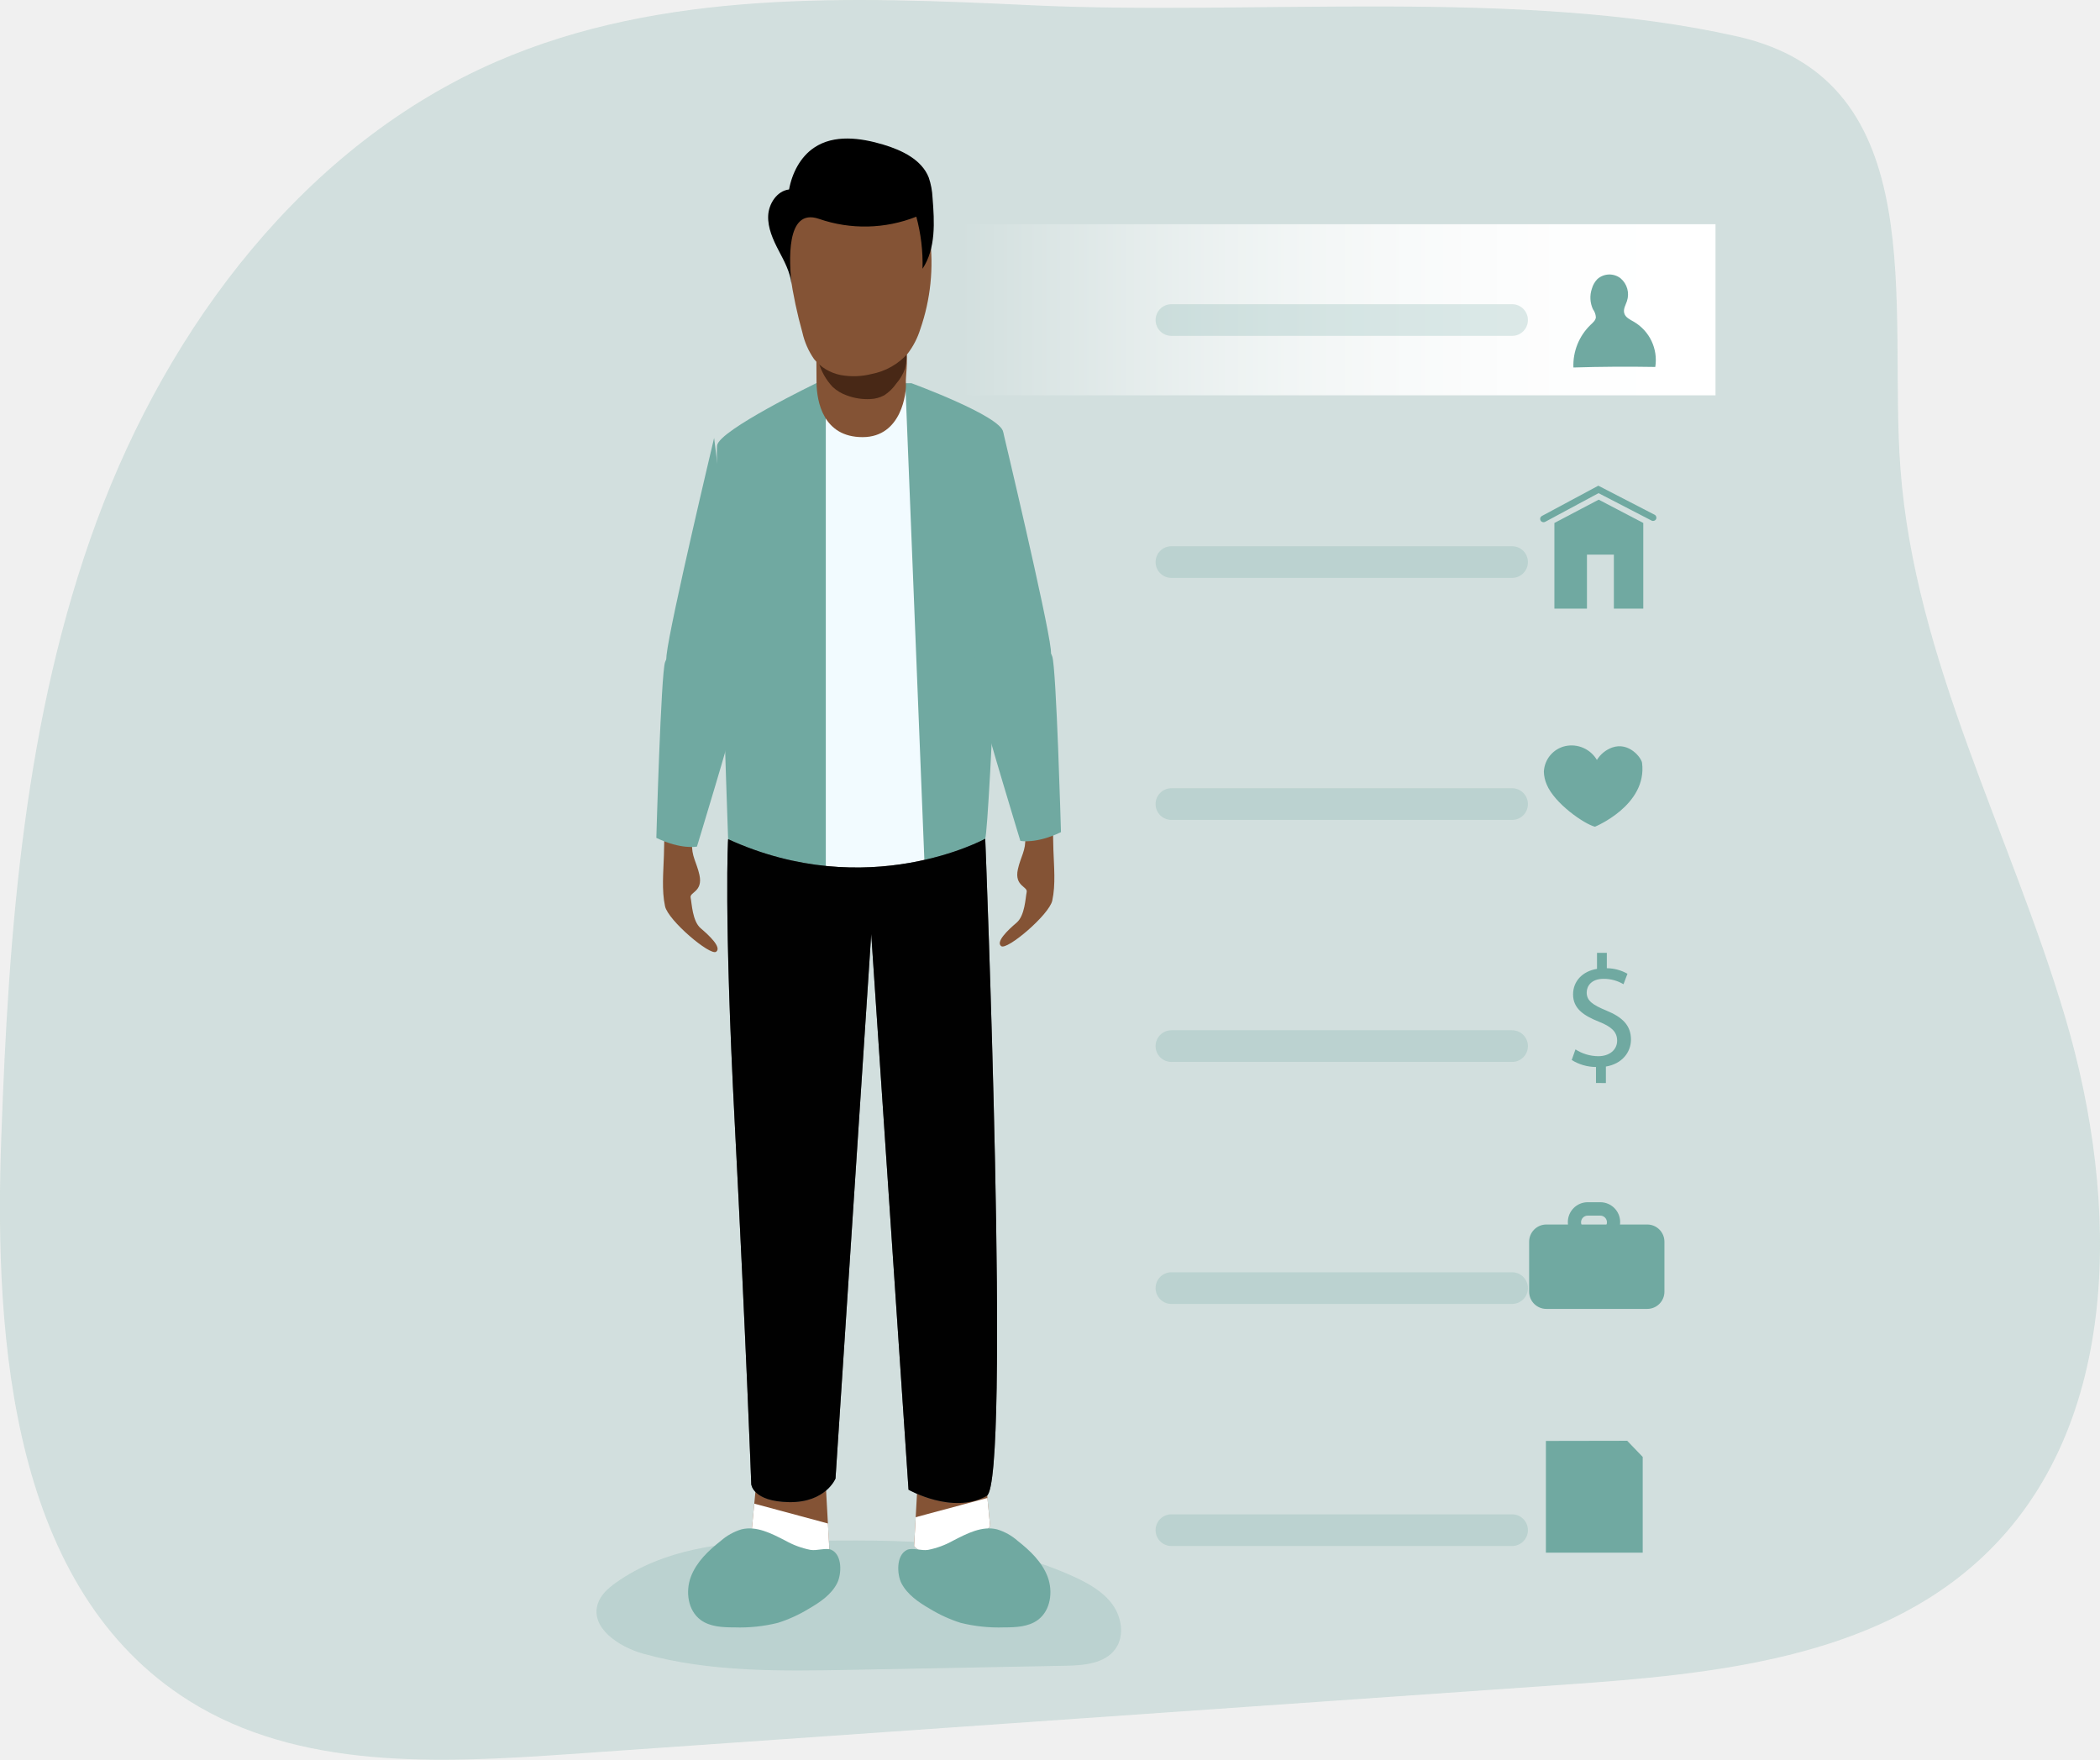
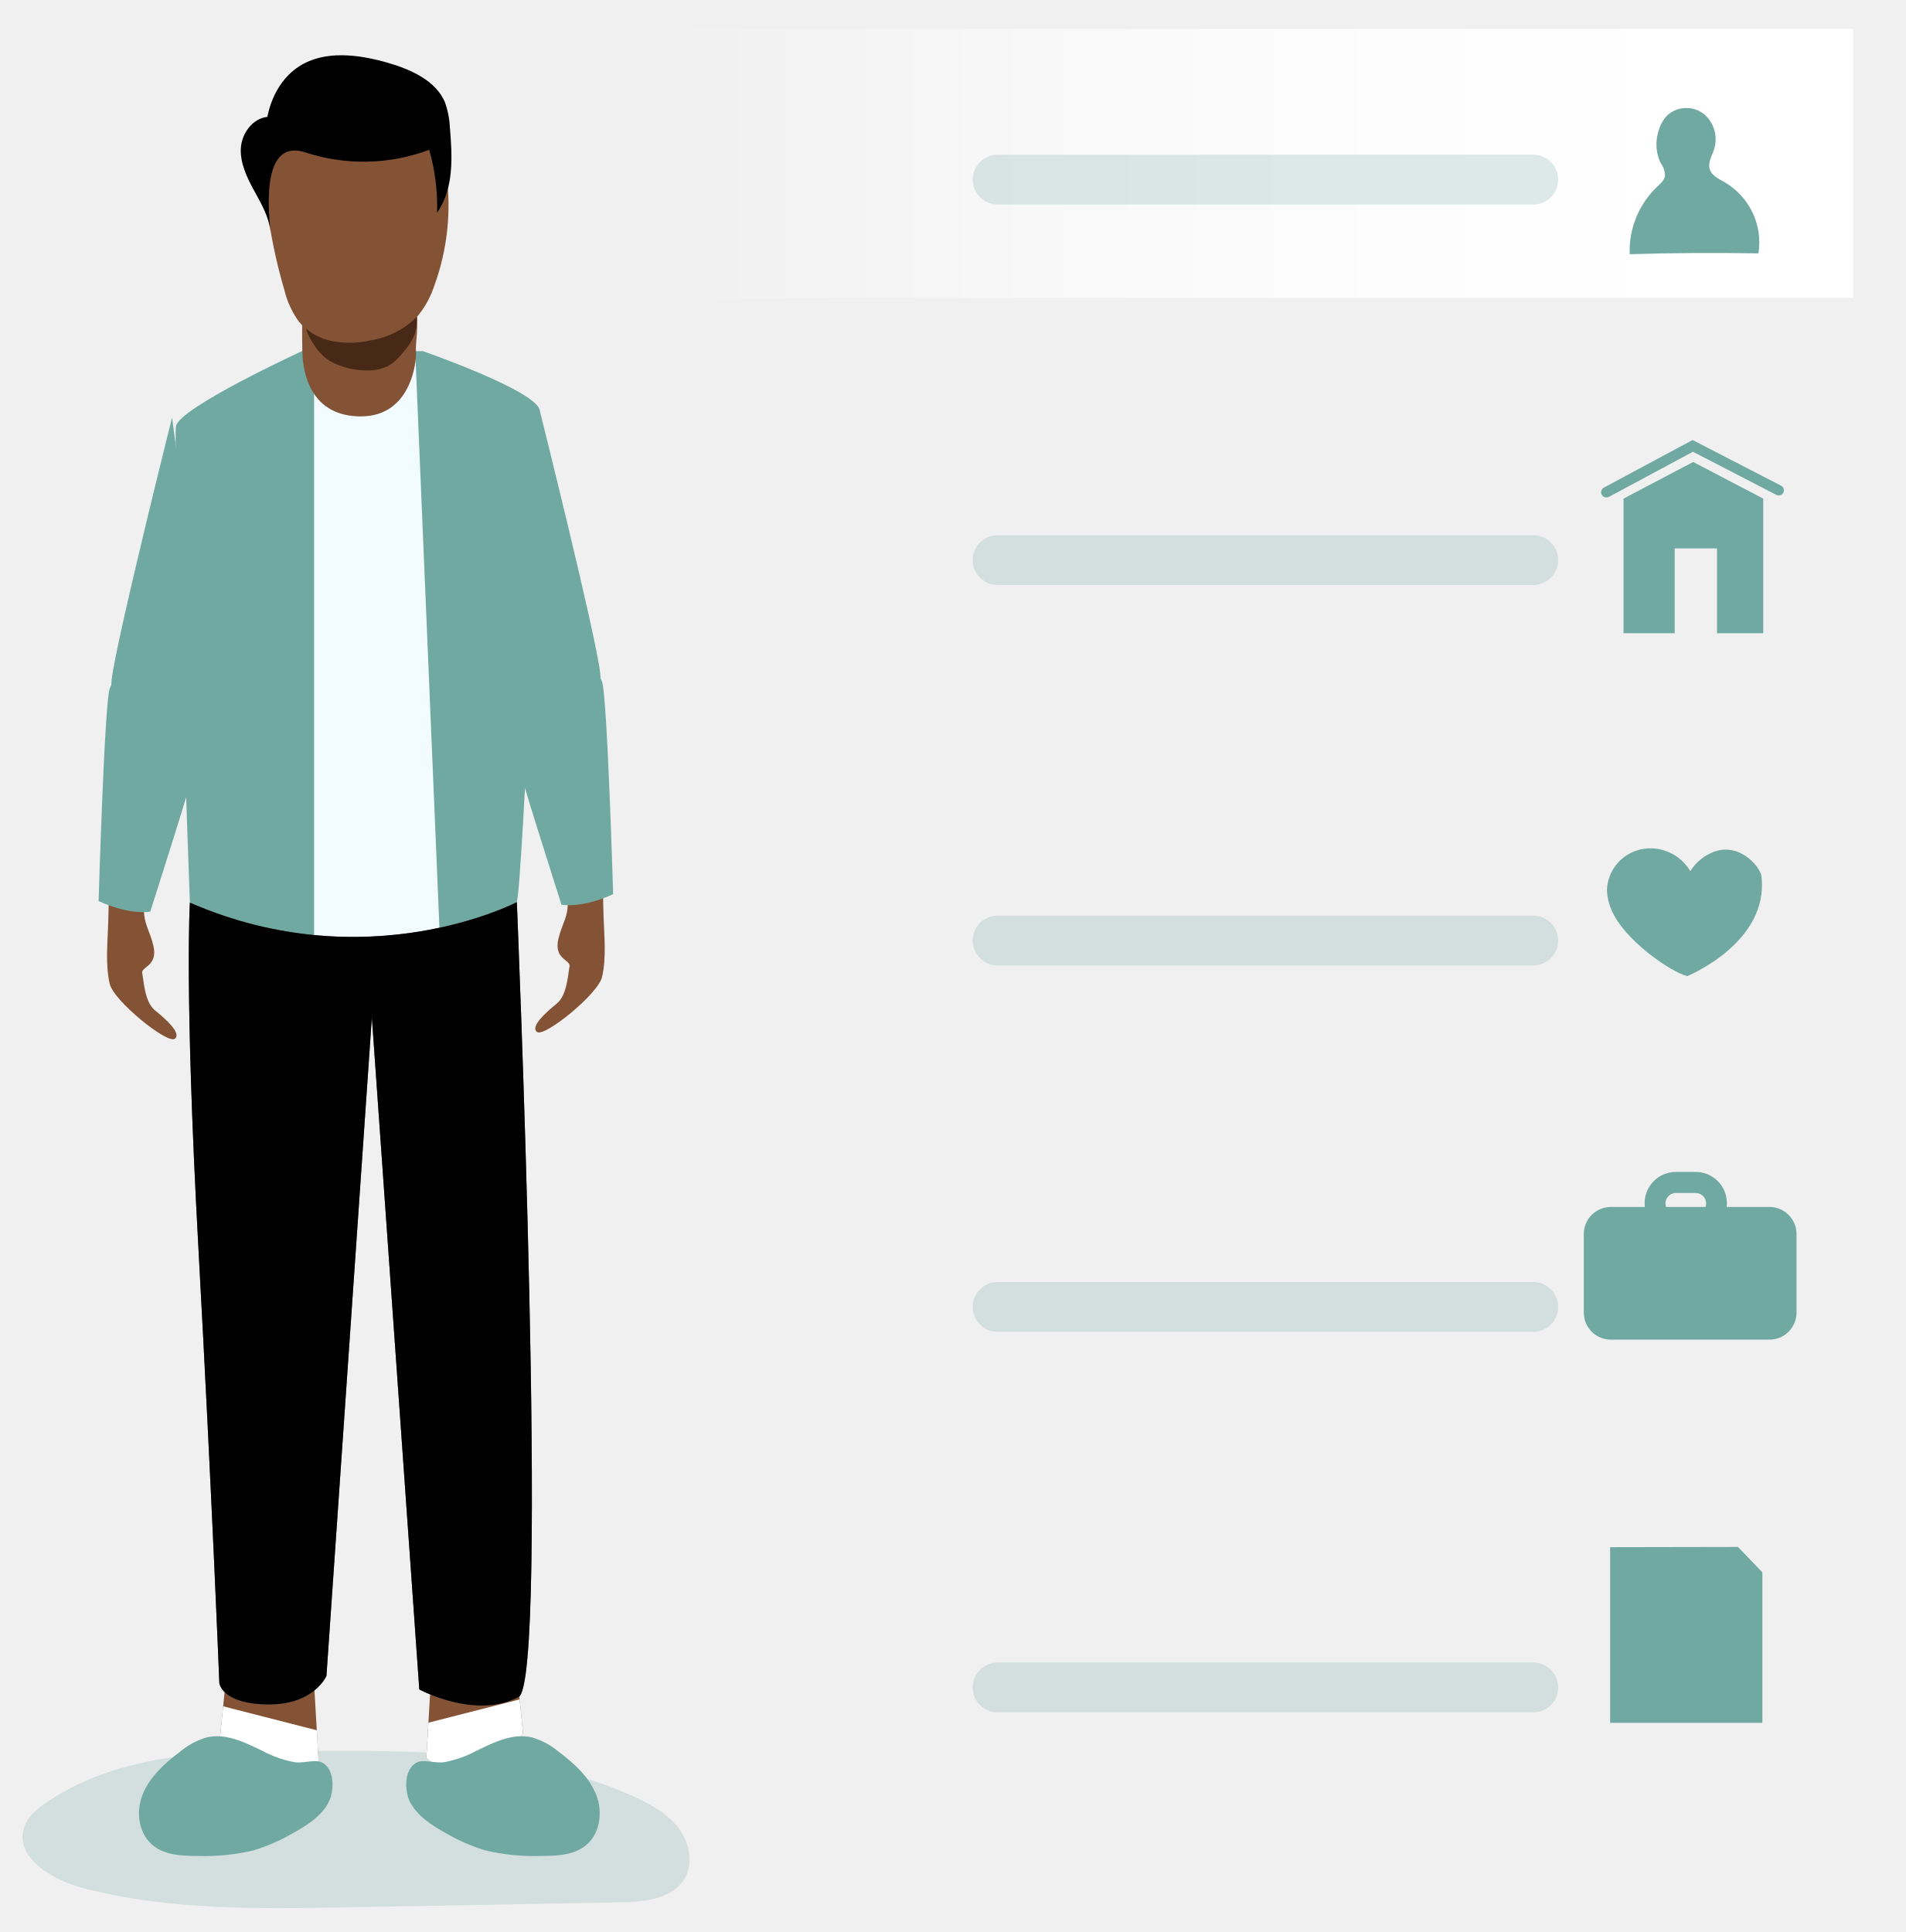
- <svg xmlns="http://www.w3.org/2000/svg" xmlns:xlink="http://www.w3.org/1999/xlink" width="557.91" height="467.46">
+ <svg xmlns="http://www.w3.org/2000/svg" xmlns:xlink="http://www.w3.org/1999/xlink" width="321.91" height="326.46">
  <defs>
-     <linearGradient y2="0.5" x2="1" y1="0.5" x1="0" id="linear-gradient">
-       <stop stop-opacity="0" stop-color="#fff" offset="0" />
-       <stop stop-opacity="0.23" stop-color="#fff" offset="0.13" />
-       <stop stop-opacity="0.41" stop-color="#fff" offset="0.23" />
-       <stop stop-opacity="0.59" stop-color="#fff" offset="0.35" />
-       <stop stop-opacity="0.74" stop-color="#fff" offset="0.48" />
-       <stop stop-opacity="0.85" stop-color="#fff" offset="0.6" />
-       <stop stop-opacity="0.93" stop-color="#fff" offset="0.72" />
-       <stop stop-opacity="0.98" stop-color="#fff" offset="0.84" />
-       <stop stop-color="#fff" offset="0.95" />
+     <linearGradient id="linear-gradient" x1="0" y1="0.5" x2="1" y2="0.5">
+       <stop offset="0" stop-color="#fff" stop-opacity="0" />
+       <stop offset="0.13" stop-color="#fff" stop-opacity="0.23" />
+       <stop offset="0.23" stop-color="#fff" stop-opacity="0.41" />
+       <stop offset="0.35" stop-color="#fff" stop-opacity="0.59" />
+       <stop offset="0.48" stop-color="#fff" stop-opacity="0.74" />
+       <stop offset="0.6" stop-color="#fff" stop-opacity="0.85" />
+       <stop offset="0.72" stop-color="#fff" stop-opacity="0.93" />
+       <stop offset="0.84" stop-color="#fff" stop-opacity="0.98" />
+       <stop offset="0.95" stop-color="#fff" />
    </linearGradient>
-     <linearGradient y2="-3.132" x2="0.629" y1="1.081" x1="0.472" id="linear-gradient-7">
-       <stop stop-opacity="0" stop-color="#010101" offset="0" />
-       <stop stop-color="#010101" offset="0.95" />
+     <linearGradient id="linear-gradient-7" x1="0.472" y1="1.081" x2="0.629" y2="-3.132">
+       <stop offset="0" stop-color="#010101" stop-opacity="0" />
+       <stop offset="0.95" stop-color="#010101" />
    </linearGradient>
-     <linearGradient xlink:href="#linear-gradient" y2="403.3" x2="431.15" y1="403.3" x1="416.47" id="svg_58" />
-     <linearGradient xlink:href="#linear-gradient" y2="394.27" x2="431.15" y1="394.27" x1="416.47" id="svg_59" />
-     <linearGradient xlink:href="#linear-gradient-7" y2="182.37" x2="351.23" y1="188.08" x1="248.06" id="svg_60" />
-     <linearGradient xlink:href="#linear-gradient-7" y2="157.02" x2="235.6" y1="354.79" x1="229.88" id="svg_61" />
-     <linearGradient xlink:href="#linear-gradient" y2="396.13" x2="455.77" y1="396.13" x1="255.19" id="svg_62" />
-     <linearGradient xlink:href="#linear-gradient" y2="333.36" x2="455.77" y1="333.36" x1="255.19" id="svg_63" />
-     <linearGradient xlink:href="#linear-gradient" y2="270.59" x2="455.77" y1="270.59" x1="255.19" id="svg_64" />
-     <linearGradient xlink:href="#linear-gradient" y2="207.83" x2="455.77" y1="207.83" x1="255.19" id="svg_65" />
-     <linearGradient xlink:href="#linear-gradient" y2="145.06" x2="455.77" y1="145.06" x1="255.19" id="svg_66" />
-     <linearGradient y2="0.5" x2="1" y1="0.5" x1="0" id="svg_67">
-       <stop stop-opacity="0" stop-color="#fff" offset="0" />
-       <stop stop-opacity="0.23" stop-color="#fff" offset="0.13" />
-       <stop stop-opacity="0.41" stop-color="#fff" offset="0.23" />
-       <stop stop-opacity="0.59" stop-color="#fff" offset="0.35" />
-       <stop stop-opacity="0.74" stop-color="#fff" offset="0.48" />
-       <stop stop-opacity="0.85" stop-color="#fff" offset="0.6" />
-       <stop stop-opacity="0.93" stop-color="#fff" offset="0.72" />
-       <stop stop-opacity="0.98" stop-color="#fff" offset="0.84" />
-       <stop stop-color="#fff" offset="0.95" />
+     <linearGradient id="svg_58" x1="416.47" y1="403.3" x2="431.15" y2="403.3" xlink:href="#linear-gradient" />
+     <linearGradient id="svg_59" x1="416.47" y1="394.27" x2="431.15" y2="394.27" xlink:href="#linear-gradient" />
+     <linearGradient id="svg_60" x1="248.06" y1="188.08" x2="351.23" y2="182.37" xlink:href="#linear-gradient-7" />
+     <linearGradient id="svg_61" x1="229.88" y1="354.79" x2="235.6" y2="157.02" xlink:href="#linear-gradient-7" />
+     <linearGradient id="svg_62" x1="255.19" y1="396.13" x2="455.77" y2="396.13" xlink:href="#linear-gradient" />
+     <linearGradient id="svg_63" x1="255.19" y1="333.36" x2="455.77" y2="333.36" xlink:href="#linear-gradient" />
+     <linearGradient id="svg_65" x1="255.19" y1="207.83" x2="455.77" y2="207.83" xlink:href="#linear-gradient" />
+     <linearGradient id="svg_66" x1="255.19" y1="145.06" x2="455.77" y2="145.06" xlink:href="#linear-gradient" />
+     <linearGradient id="svg_67" x1="0" y1="0.5" x2="1" y2="0.5">
+       <stop offset="0" stop-color="#fff" stop-opacity="0" />
+       <stop offset="0.13" stop-color="#fff" stop-opacity="0.23" />
+       <stop offset="0.23" stop-color="#fff" stop-opacity="0.41" />
+       <stop offset="0.35" stop-color="#fff" stop-opacity="0.59" />
+       <stop offset="0.48" stop-color="#fff" stop-opacity="0.74" />
+       <stop offset="0.6" stop-color="#fff" stop-opacity="0.85" />
+       <stop offset="0.72" stop-color="#fff" stop-opacity="0.93" />
+       <stop offset="0.84" stop-color="#fff" stop-opacity="0.98" />
+       <stop offset="0.95" stop-color="#fff" />
    </linearGradient>
  </defs>
  <g>
-     <rect fill="none" id="canvas_background" height="602" width="802" y="-1" x="-1" />
+     <rect x="-1" y="-1" width="323.91" height="328.46" id="canvas_background" fill="none" />
  </g>
  <g>
-     <path stroke="null" id="svg_1" opacity="0.24" fill="#70a9a1" d="m274.15,1.4c-48.05,-2.27 -98.06,-4.21 -142.19,14.93c-50.89,22.08 -87.09,70.09 -106.28,122.14s-23.37,108.31 -25.34,163.75c-2,55.1 3.16,120.14 49.81,149.53c29.25,18.42 66.39,16.64 100.87,14.23l264.82,-18.48c39.37,-2.75 82.1,-6.9 110.87,-33.91c37.12,-34.83 36.46,-94.39 22,-143.2s-40,-95 -43.81,-145.79c-3.31,-43.19 9.03,-103.06 -43.31,-114.91c-57.47,-12.98 -128.4,-5.5 -187.44,-8.29z" />
-     <path stroke="null" id="svg_2" opacity="0.24" fill="#70a9a1" d="m207.59,409.37c-15.32,0.09 -31.38,2.16 -43.88,11c-2.09,1.48 -4.15,3.27 -4.91,5.71c-2,6.4 5.67,11.43 12.13,13.22c17.84,4.95 36.65,4.63 55.15,4.28l57.07,-1.09c4.82,-0.1 10.36,-0.55 13.18,-4.47c2.46,-3.42 1.7,-8.4 -0.78,-11.81s-6.32,-5.56 -10.15,-7.33c-24.32,-11.22 -51.61,-9.66 -77.81,-9.51z" />
-     <rect stroke="null" id="svg_3" fill="url(#svg_67)" height="45.45" width="200.57" y="59.56" x="255.19" />
-     <rect stroke="null" id="svg_4" fill="url(#svg_66)" height="45.45" width="200.57" y="122.33" x="255.19" />
-     <rect stroke="null" id="svg_5" fill="url(#svg_65)" height="45.45" width="200.57" y="185.1" x="255.19" />
-     <rect stroke="null" id="svg_6" fill="url(#svg_64)" height="45.45" width="200.57" y="247.87" x="255.19" />
-     <rect stroke="null" id="svg_7" fill="url(#svg_63)" height="45.45" width="200.57" y="310.64" x="255.19" />
-     <rect stroke="null" id="svg_8" fill="url(#svg_62)" height="45.45" width="200.57" y="373.41" x="255.19" />
-     <path id="svg_9" fill="#845335" d="m261.79,392.32l1.25,13s-5,7.53 -11.48,8s-8.71,-2.64 -8.71,-2.64l1.06,-19.13" />
-     <path stroke="null" id="svg_10" fill="#fff" d="m242.85,410.7l0.43,-7.67l19.05,-5.11l0.71,7.42s-5,7.53 -11.48,8s-8.71,-2.64 -8.71,-2.64z" />
-     <path id="svg_11" fill="#845335" d="m200.94,393.7l-1.28,13.35s5.11,7.74 11.79,8.23s8.94,-2.71 8.94,-2.71l-1.09,-19.65" />
-     <path stroke="null" id="svg_12" fill="#fff" d="m220.39,412.57l-0.43,-7.87l-19.57,-5.27l-0.73,7.62s5.11,7.74 11.79,8.23s8.94,-2.71 8.94,-2.71z" />
-     <path stroke="null" id="svg_13" fill="#70a9a1" d="m216.93,101.75s-25.83,12.48 -26.41,16.57s2.92,104.6 2.92,104.6s8.38,10.87 34.06,10.87c26.3,0 33.07,-7.52 34.24,-11s5.37,-103.71 4.79,-108s-24.4,-13 -24.4,-13l-25.2,-0.04z" />
-     <path stroke="null" id="svg_14" fill="#f2fbff" d="m219.39,111.16l0,118.88s11.95,5.88 26.2,-1.26l-5,-125.14l-11.69,8.37l-9.51,-0.85z" />
-     <path stroke="null" id="svg_15" fill="#845335" d="m217.01,86.14s-0.19,9 -0.08,15.61c0.08,4.92 1.76,14.37 12.23,14.37s11.7,-12 11.51,-14.37c-0.14,-1.68 0.68,-5.12 0,-10.48c-0.69,-5.74 -23.08,-9.12 -23.66,-5.13z" />
-     <path stroke="null" id="svg_16" fill="#482816" d="m221.19,102.76a10.64,10.64 0 0 0 3.7,2.25a15.54,15.54 0 0 0 6.3,1a8.38,8.38 0 0 0 3.72,-1a11.31,11.31 0 0 0 3.18,-3.09a12.46,12.46 0 0 0 2.36,-4a10.81,10.81 0 0 0 0.38,-2.59a34.51,34.51 0 0 0 -0.2,-5.57c-5.36,0.58 -10.72,1 -16.09,1.38c-3.08,0.22 -8.38,0.92 -7,5.26a16.08,16.08 0 0 0 3.65,6.36z" />
-     <path stroke="null" id="svg_17" fill="#606161" d="m193.44,222.92s-1.17,19 1.76,75.44s4.39,95.92 4.39,95.92s0.38,4.61 10.09,4.75s12.29,-6.28 12.29,-6.28l9.49,-144.63l9.91,147.6s11.66,6.7 20.75,1.67c6.45,-3.57 -0.37,-174.58 -0.37,-174.58s-31.16,17.11 -68.31,0.11z" />
-     <path stroke="null" id="svg_18" fill="url(#svg_61)" d="m193.44,222.92s-1.17,19 1.76,75.44s4.39,95.92 4.39,95.92s0.38,4.61 10.09,4.75s12.29,-6.28 12.29,-6.28l9.49,-144.63l9.91,147.6s11.66,6.7 20.75,1.67c6.45,-3.57 -0.37,-174.58 -0.37,-174.58s-31.16,17.11 -68.31,0.11z" />
-     <path stroke="null" id="svg_19" fill="#70a9a1" d="m266.53,114.81s11.72,49.26 12.63,57.64s-6.83,28.34 -11.62,27c-10.64,-3 -8.94,-21.17 -8.94,-21.17l7.93,-63.47z" />
-     <path stroke="null" id="svg_20" fill="#845335" d="m273.89,206.92a2.09,2.09 0 0 1 2.15,-0.61a3.19,3.19 0 0 1 1.55,2c2.36,6 2.08,11.32 2.27,17.49c0.14,4.34 0.63,9.15 -0.3,13.43c-0.82,3.78 -12,13.24 -13.56,12.11s1.85,-4.35 4.08,-6.24s2.35,-6.62 2.68,-8.13s-3.32,-1.52 -2.34,-6.05c0.73,-3.36 2.19,-5 1.94,-8.51a59.77,59.77 0 0 1 0.41,-12.47a6,6 0 0 1 0.84,-2.66a3,3 0 0 1 0.28,-0.36z" />
-     <path stroke="null" id="svg_21" fill="#70a9a1" d="m261.79,191.53c-0.17,0.75 9.29,31.84 9.29,31.84s4.2,0.87 10.79,-2.32c0,0 -1.23,-43.65 -2.32,-46.68s-3.2,-2.33 -13,1.14s-4.76,16.02 -4.76,16.02z" />
-     <path stroke="null" id="svg_22" fill="#70a9a1" d="m189.72,116.34s-11.73,49.26 -12.63,57.64s6.82,28.34 11.61,27c10.64,-3 8.95,-21.18 8.95,-21.18l-7.93,-63.46z" />
-     <path stroke="null" id="svg_23" fill="#845335" d="m182.35,208.42a2.09,2.09 0 0 0 -2.15,-0.61a3.09,3.09 0 0 0 -1.54,2c-2.37,6 -2.08,11.31 -2.28,17.48c-0.13,4.34 -0.62,9.16 0.3,13.44c0.82,3.78 12,13.23 13.57,12.1s-1.86,-4.35 -4.09,-6.24s-2.35,-6.62 -2.68,-8.13s3.32,-1.51 2.34,-6.05c-0.73,-3.35 -2.18,-5 -1.94,-8.51a59.68,59.68 0 0 0 -0.41,-12.46a6,6 0 0 0 -0.83,-2.66a2.37,2.37 0 0 0 -0.29,-0.36z" />
-     <path stroke="null" id="svg_24" fill="#70a9a1" d="m194.45,193.05c0.18,0.75 -9.29,31.84 -9.29,31.84s-4.2,0.87 -10.79,-2.32c0,0 1.23,-43.65 2.32,-46.68s3.2,-2.33 13,1.15s4.76,16.01 4.76,16.01z" />
-     <path stroke="null" id="svg_25" fill="#70a9a1" d="m208.67,409.26c-3.67,-1.88 -7.69,-4 -11.69,-3a14.83,14.83 0 0 0 -5.5,3.07c-3.29,2.59 -6.47,5.62 -7.94,9.54s-0.79,8.93 2.58,11.43c2.51,1.87 5.87,2 9,2a41.87,41.87 0 0 0 11.56,-1.21a37.35,37.35 0 0 0 8.14,-3.71c3,-1.73 6.05,-3.76 7.6,-6.86c1.17,-2.34 1.42,-7.42 -1.52,-8.81c-1.39,-0.65 -3.89,0.3 -5.59,0a22.37,22.37 0 0 1 -6.64,-2.45z" />
-     <path stroke="null" id="svg_26" fill="#70a9a1" d="m253.21,409.26c3.66,-1.88 7.68,-4 11.68,-3a14.83,14.83 0 0 1 5.5,3.07c3.29,2.59 6.47,5.62 7.94,9.54s0.79,8.93 -2.57,11.43c-2.51,1.87 -5.88,2 -9,2a41.87,41.87 0 0 1 -11.56,-1.21a37.35,37.35 0 0 1 -8.14,-3.71c-3,-1.73 -6,-3.76 -7.6,-6.86c-1.17,-2.34 -1.42,-7.42 1.52,-8.81c1.39,-0.65 3.89,0.3 5.59,0a22.43,22.43 0 0 0 6.64,-2.45z" />
-     <polygon stroke="null" id="svg_27" fill="url(#svg_60)" points="255.54 149.11 253.02 226.37 261.75 222.81 263.37 198.26 260.3 179.55 255.54 149.11" />
-     <path stroke="null" id="svg_28" fill="#845335" d="m208.72,57.92a120.68,120.68 0 0 0 4.45,30.4a20.06,20.06 0 0 0 3.09,7.05a12.08,12.08 0 0 0 7.06,4.25a19.25,19.25 0 0 0 8.27,-0.28a17.2,17.2 0 0 0 9.59,-5.45a21.05,21.05 0 0 0 3.32,-6.46a53.87,53.87 0 0 0 2.53,-24.55c-0.53,-4 -1.68,-8.21 -4.68,-10.69a13.87,13.87 0 0 0 -6.14,-2.59a34.35,34.35 0 0 0 -23.42,3.69a7.23,7.23 0 0 0 -2.86,2.42a8.43,8.43 0 0 0 -0.88,4" />
-     <path stroke="null" id="svg_29" fill="#000000" d="m210.28,75.53c-0.32,-3.23 -1.93,-6.16 -3.42,-9s-2.91,-6 -2.78,-9.2s2.33,-6.62 5.55,-7c0.81,-4.37 3,-8.66 6.68,-11.12c5.28,-3.55 12.28,-2.62 18.38,-0.79c4.93,1.48 10.21,4 12.06,8.76a19.34,19.34 0 0 1 1,5.35c0.52,6.46 0.91,13.46 -2.66,18.86a47.82,47.82 0 0 0 -1.65,-13.83a37.18,37.18 0 0 1 -25.86,0.58c-8.99,-3.11 -7.85,11.78 -7.3,17.39z" />
-     <rect stroke="null" id="svg_30" fill="#70a9a1" rx="4.57" height="22.42" width="35.94" y="325.28" x="406.25" />
-     <path stroke="null" id="svg_31" fill="#70a9a1" d="m425.15,329.92l-3.34,0a5.28,5.28 0 0 1 0,-10.56l3.34,0a5.28,5.28 0 0 1 0,10.56zm-3.34,-7a1.77,1.77 0 0 0 0,3.54l3.34,0a1.77,1.77 0 0 0 0,-3.54l-3.34,0z" />
-     <polygon stroke="null" id="svg_32" fill="#70a9a1" points="436.57 138.92 436.57 161.67 428.76 161.67 428.76 147.33 421.61 147.33 421.61 161.67 412.96 161.67 412.96 138.92 424.73 132.73 436.57 138.92" />
-     <path stroke="null" id="svg_33" fill="#70a9a1" d="m410.04,138.72a0.88,0.88 0 0 1 -0.41,-1.65l15,-8.05l14.96,7.72a0.87,0.87 0 1 1 -0.81,1.55l-14.09,-7.29l-14.18,7.62a0.92,0.92 0 0 1 -0.47,0.1z" />
-     <path stroke="null" id="svg_34" fill="#70a9a1" d="m423.73,219.61c-2.84,-0.71 -10.75,-6.18 -12.82,-11.23a9.12,9.12 0 0 1 -0.75,-3.36a7.31,7.31 0 0 1 5.71,-6.83a7.83,7.83 0 0 1 8.38,3.68a8,8 0 0 1 4,-3.28c4.52,-1.62 7.82,2.72 8,4.06c1.42,11.27 -12.52,16.96 -12.52,16.96z" />
-     <path stroke="null" id="svg_35" fill="#70a9a1" d="m424.01,287.69l0,-4.25a12.29,12.29 0 0 1 -6.45,-1.86l1,-2.82a11.26,11.26 0 0 0 6.07,1.81c3,0 5,-1.73 5,-4.13s-1.64,-3.75 -4.76,-5c-4.3,-1.69 -6.95,-3.63 -6.95,-7.29c0,-3.5 2.49,-6.15 6.36,-6.78l0,-4.26l2.61,0l0,4.09a11.27,11.27 0 0 1 5.48,1.47l-1.05,2.78a10.25,10.25 0 0 0 -5.31,-1.43c-3.25,0 -4.47,1.94 -4.47,3.63c0,2.18 1.56,3.28 5.23,4.8c4.34,1.77 6.53,4 6.53,7.71c0,3.32 -2.32,6.44 -6.66,7.16l0,4.38l-2.63,-0.01z" />
-     <path stroke="null" id="svg_36" fill="#70a9a1" d="m418.01,97.62q10.88,-0.33 21.75,-0.14a11.78,11.78 0 0 0 -5.68,-12c-1,-0.58 -2.24,-1.13 -2.56,-2.26s0.36,-2.16 0.71,-3.22a5.6,5.6 0 0 0 -1.7,-6.08a4.83,4.83 0 0 0 -6.16,0.22a6,6 0 0 0 -1.45,2.54a7.31,7.31 0 0 0 0.28,5.46a4.09,4.09 0 0 1 0.78,2.15c-0.08,0.83 -0.8,1.42 -1.41,2a14.93,14.93 0 0 0 -4.56,11.33z" />
-     <polygon stroke="null" id="svg_37" fill="#70a9a1" points="436.42 412.45 410.7 412.45 410.7 382.77 432.3 382.73 436.42 387.02 436.42 412.45" />
-     <rect stroke="null" id="svg_38" fill="url(#svg_59)" height="2.8" width="14.67" y="392.87" x="416.47" />
-     <rect stroke="null" id="svg_39" fill="url(#svg_58)" height="2.8" width="14.67" y="401.9" x="416.47" />
-     <rect stroke="null" id="svg_40" opacity="0.24" fill="#70a9a1" rx="4.2" height="8.41" width="98.91" y="80.81" x="307.01" />
-     <rect stroke="null" id="svg_41" opacity="0.24" fill="#70a9a1" rx="4.2" height="8.41" width="98.91" y="145.1" x="307.01" />
-     <rect stroke="null" id="svg_42" opacity="0.24" fill="#70a9a1" rx="4.2" height="8.41" width="98.91" y="209.39" x="307.01" />
-     <rect stroke="null" id="svg_43" opacity="0.24" fill="#70a9a1" rx="4.2" height="8.41" width="98.91" y="273.68" x="307.01" />
-     <rect stroke="null" id="svg_44" opacity="0.24" fill="#70a9a1" rx="4.2" height="8.41" width="98.91" y="337.97" x="307.01" />
-     <rect stroke="null" id="svg_45" opacity="0.24" fill="#70a9a1" rx="4.2" height="8.41" width="98.91" y="402.27" x="307.01" />
+     <rect x="112.523" y="4.893" width="200.57" height="45.45" fill="url(#svg_67)" id="svg_3" stroke="null" />
+     <rect x="116.523" y="67.663" width="200.57" height="45.45" fill="url(#svg_66)" id="svg_4" stroke="null" />
+     <rect x="116.523" y="130.433" width="200.57" height="45.45" fill="url(#svg_65)" id="svg_5" stroke="null" />
+     <rect x="116.523" y="189.306" width="200.57" height="45.45" fill="url(#svg_63)" id="svg_7" stroke="null" />
+     <rect x="116.523" y="252.076" width="200.57" height="45.45" fill="url(#svg_62)" id="svg_8" stroke="null" />
+     <rect x="267.583" y="203.946" width="35.94" height="22.42" rx="4.57" fill="#70a9a1" id="svg_30" stroke="null" />
+     <path d="m286.483,208.586l-3.34,0a5.28,5.28 0 0 1 0,-10.56l3.34,0a5.28,5.28 0 0 1 0,10.56zm-3.34,-7a1.77,1.77 0 0 0 0,3.54l3.34,0a1.77,1.77 0 0 0 0,-3.54l-3.34,0z" fill="#70a9a1" id="svg_31" stroke="null" />
+     <polygon points="297.903,84.253 297.903,107.003 290.093,107.003 290.093,92.663 282.943,92.663 282.943,107.003 274.293,107.003 274.293,84.253 286.063,78.063 297.903,84.253 " fill="#70a9a1" id="svg_32" stroke="null" />
+     <path d="m271.373,84.053a0.88,0.88 0 0 1 -0.41,-1.65l15,-8.05l14.96,7.72a0.87,0.87 0 1 1 -0.81,1.55l-14.09,-7.29l-14.18,7.62a0.92,0.92 0 0 1 -0.47,0.1z" fill="#70a9a1" id="svg_33" stroke="null" />
+     <path d="m285.063,164.943c-2.84,-0.71 -10.75,-6.18 -12.82,-11.23a9.12,9.12 0 0 1 -0.75,-3.36a7.31,7.31 0 0 1 5.71,-6.83a7.83,7.83 0 0 1 8.38,3.68a8,8 0 0 1 4,-3.28c4.52,-1.62 7.82,2.72 8,4.06c1.42,11.27 -12.52,16.96 -12.52,16.96z" fill="#70a9a1" id="svg_34" stroke="null" />
+     <path d="m275.343,42.953q10.88,-0.33 21.75,-0.14a11.78,11.78 0 0 0 -5.68,-12c-1,-0.58 -2.24,-1.13 -2.56,-2.26s0.36,-2.16 0.71,-3.22a5.6,5.6 0 0 0 -1.7,-6.08a4.83,4.83 0 0 0 -6.16,0.22a6,6 0 0 0 -1.45,2.54a7.31,7.31 0 0 0 0.28,5.46a4.09,4.09 0 0 1 0.78,2.15c-0.08,0.83 -0.8,1.42 -1.41,2a14.93,14.93 0 0 0 -4.56,11.33z" fill="#70a9a1" id="svg_36" stroke="null" />
+     <polygon points="297.753,291.116 272.033,291.116 272.033,261.436 293.633,261.396 297.753,265.686 297.753,291.116 " fill="#70a9a1" id="svg_37" stroke="null" />
+     <rect x="277.803" y="271.536" width="14.67" height="2.8" fill="url(#svg_59)" id="svg_38" stroke="null" />
+     <rect x="277.803" y="280.566" width="14.67" height="2.8" fill="url(#svg_58)" id="svg_39" stroke="null" />
+     <rect x="164.343" y="26.143" width="98.91" height="8.41" rx="4.2" fill="#70a9a1" opacity="0.24" id="svg_40" stroke="null" />
+     <rect x="164.343" y="90.433" width="98.91" height="8.41" rx="4.2" fill="#70a9a1" opacity="0.24" id="svg_41" stroke="null" />
+     <rect x="164.343" y="154.723" width="98.91" height="8.41" rx="4.2" fill="#70a9a1" opacity="0.24" id="svg_42" stroke="null" />
+     <rect x="164.343" y="216.636" width="98.91" height="8.41" rx="4.2" fill="#70a9a1" opacity="0.24" id="svg_44" stroke="null" />
+     <rect x="164.343" y="280.936" width="98.91" height="8.41" rx="4.2" fill="#70a9a1" opacity="0.24" id="svg_45" stroke="null" />
+     <g stroke="null" id="svg_1">
+       <path stroke="null" d="m43.525,295.968c-12.389,0.069 -25.375,1.662 -35.484,8.463c-1.69,1.139 -3.356,2.516 -3.97,4.393c-1.617,4.924 4.585,8.793 9.809,10.171c14.426,3.808 29.637,3.562 44.597,3.293l46.15,-0.839c3.898,-0.077 8.378,-0.423 10.658,-3.439c1.989,-2.631 1.375,-6.462 -0.631,-9.086s-5.111,-4.277 -8.208,-5.639c-19.666,-8.632 -41.734,-7.432 -62.921,-7.316z" fill="#70a9a1" opacity="0.24" id="svg_2" />
+       <path stroke="null" d="m87.354,282.851l1.011,10.001s-4.043,5.793 -9.283,6.155s-7.043,-2.031 -7.043,-2.031l0.857,-14.717" fill="#845335" id="svg_9" />
+       <path stroke="null" d="m72.038,296.991l0.348,-5.901l15.405,-3.931l0.574,5.708s-4.043,5.793 -9.283,6.155s-7.043,-2.031 -7.043,-2.031z" fill="#fff" id="svg_10" />
+       <path stroke="null" d="m38.147,283.912l-1.035,10.271s4.132,5.955 9.534,6.332s7.229,-2.085 7.229,-2.085l-0.881,-15.117" fill="#845335" id="svg_11" />
+       <path stroke="null" d="m53.876,298.43l-0.348,-6.055l-15.825,-4.054l-0.59,5.862s4.132,5.955 9.534,6.332s7.229,-2.085 7.229,-2.085z" fill="#fff" id="svg_12" />
+       <path stroke="null" d="m51.078,59.306s-20.887,9.601 -21.356,12.748s2.361,80.472 2.361,80.472s6.776,8.363 27.543,8.363c21.267,0 26.742,-5.785 27.688,-8.463s4.342,-79.787 3.873,-83.088s-19.731,-10.001 -19.731,-10.001l-20.378,-0.031z" fill="#70a9a1" id="svg_13" />
+       <path stroke="null" d="m53.067,66.545l0,91.458s9.663,4.524 21.187,-0.969l-4.043,-96.274l-9.453,6.439l-7.69,-0.654z" fill="#f2fbff" id="svg_14" />
+       <path stroke="null" d="m51.142,47.296s-0.154,6.924 -0.065,12.009c0.065,3.785 1.423,11.055 9.89,11.055s9.461,-9.232 9.308,-11.055c-0.113,-1.292 0.55,-3.939 0,-8.063c-0.558,-4.416 -18.664,-7.016 -19.133,-3.947z" fill="#845335" id="svg_15" />
+       <path stroke="null" d="m54.523,60.083a8.604,8.186 0 0 0 2.992,1.731a12.566,11.955 0 0 0 5.094,0.769a6.776,6.447 0 0 0 3.008,-0.769a9.146,8.701 0 0 0 2.571,-2.377a10.076,9.586 0 0 0 1.908,-3.077a8.742,8.316 0 0 0 0.307,-1.993a27.906,26.55 0 0 0 -0.162,-4.285c-4.334,0.446 -8.669,0.769 -13.011,1.062c-2.491,0.169 -6.776,0.708 -5.661,4.047a13.003,12.371 0 0 0 2.952,4.893z" fill="#482816" id="svg_16" />
+       <path stroke="null" d="m32.083,152.526s-0.946,14.617 1.423,58.038s3.55,73.794 3.55,73.794s0.307,3.547 8.159,3.654s9.938,-4.831 9.938,-4.831l7.674,-111.269l8.014,113.554s9.429,5.155 16.779,1.285c5.216,-2.747 -0.299,-134.31 -0.299,-134.31s-25.198,13.163 -55.239,0.085z" fill="#606161" id="svg_17" />
+       <path stroke="null" d="m32.083,152.526s-0.946,14.617 1.423,58.038s3.55,73.794 3.55,73.794s0.307,3.547 8.159,3.654s9.938,-4.831 9.938,-4.831l7.674,-111.269l8.014,113.554s9.429,5.155 16.779,1.285c5.216,-2.747 -0.299,-134.31 -0.299,-134.31s-25.198,13.163 -55.239,0.085z" fill="url(#svg_61)" id="svg_18" />
+       <path stroke="null" d="m91.187,69.353s9.477,37.897 10.213,44.344s-5.523,21.803 -9.396,20.772c-8.604,-2.308 -7.229,-16.287 -7.229,-16.287l6.413,-48.83z" fill="#70a9a1" id="svg_19" />
+       <path stroke="null" d="m97.138,140.216a1.69,1.608 0 0 1 1.739,-0.469a2.58,2.454 0 0 1 1.253,1.539c1.908,4.616 1.682,8.709 1.836,13.456c0.113,3.339 0.509,7.039 -0.243,10.332c-0.663,2.908 -9.704,10.186 -10.965,9.317s1.496,-3.347 3.299,-4.801s1.9,-5.093 2.167,-6.255s-2.685,-1.169 -1.892,-4.654c0.59,-2.585 1.771,-3.847 1.569,-6.547a48.333,45.983 0 0 1 0.332,-9.594a4.852,4.616 0 0 1 0.679,-2.046a2.426,2.308 0 0 1 0.226,-0.277z" fill="#845335" id="svg_20" />
+       <path stroke="null" d="m87.354,128.376c-0.137,0.577 7.512,24.496 7.512,24.496s3.396,0.669 8.725,-1.785c0,0 -0.995,-33.581 -1.876,-35.912s-2.588,-1.793 -10.512,0.877s-3.849,12.325 -3.849,12.325z" fill="#70a9a1" id="svg_21" />
+       <path stroke="null" d="m29.074,70.53s-9.485,37.897 -10.213,44.344s5.515,21.803 9.388,20.772c8.604,-2.308 7.237,-16.294 7.237,-16.294l-6.413,-48.822z" fill="#70a9a1" id="svg_22" />
+       <path stroke="null" d="m23.115,141.37a1.69,1.608 0 0 0 -1.739,-0.469a2.499,2.377 0 0 0 -1.245,1.539c-1.917,4.616 -1.682,8.701 -1.844,13.448c-0.105,3.339 -0.501,7.047 0.243,10.34c0.663,2.908 9.704,10.178 10.973,9.309s-1.504,-3.347 -3.307,-4.801s-1.9,-5.093 -2.167,-6.255s2.685,-1.162 1.892,-4.654c-0.59,-2.577 -1.763,-3.847 -1.569,-6.547a48.26,45.914 0 0 0 -0.332,-9.586a4.852,4.616 0 0 0 -0.671,-2.046a1.917,1.823 0 0 0 -0.235,-0.277z" fill="#845335" id="svg_23" />
+       <path stroke="null" d="m32.899,129.546c0.146,0.577 -7.512,24.496 -7.512,24.496s-3.396,0.669 -8.725,-1.785c0,0 0.995,-33.581 1.876,-35.912s2.588,-1.793 10.512,0.885s3.849,12.317 3.849,12.317z" fill="#70a9a1" id="svg_24" />
+       <path stroke="null" d="m44.398,295.883c-2.968,-1.446 -6.219,-3.077 -9.453,-2.308a11.992,11.409 0 0 0 -4.448,2.362c-2.66,1.993 -5.232,4.324 -6.421,7.339s-0.639,6.87 2.086,8.793c2.03,1.439 4.747,1.539 7.278,1.539a33.858,32.212 0 0 0 9.348,-0.931a30.203,28.735 0 0 0 6.582,-2.854c2.426,-1.331 4.892,-2.893 6.146,-5.278c0.946,-1.8 1.148,-5.708 -1.229,-6.778c-1.124,-0.5 -3.146,0.231 -4.52,0a18.089,17.21 0 0 1 -5.369,-1.885z" fill="#70a9a1" id="svg_25" />
+       <path stroke="null" d="m80.416,295.883c2.96,-1.446 6.21,-3.077 9.445,-2.308a11.992,11.409 0 0 1 4.448,2.362c2.66,1.993 5.232,4.324 6.421,7.339s0.639,6.87 -2.078,8.793c-2.03,1.439 -4.755,1.539 -7.278,1.539a33.858,32.212 0 0 1 -9.348,-0.931a30.203,28.735 0 0 1 -6.582,-2.854c-2.426,-1.331 -4.852,-2.893 -6.146,-5.278c-0.946,-1.8 -1.148,-5.708 1.229,-6.778c1.124,-0.5 3.146,0.231 4.52,0a18.138,17.256 0 0 0 5.369,-1.885z" fill="#70a9a1" id="svg_26" />
+       <polygon stroke="null" points="82.3,95.741 80.262,155.18 87.321,152.441 88.631,133.554 86.149,119.16 82.3,95.741 " fill="url(#svg_60)" id="svg_27" />
+       <path stroke="null" d="m44.439,25.586a97.588,92.843 0 0 0 3.598,23.388a16.221,15.433 0 0 0 2.499,5.424a9.768,9.294 0 0 0 5.709,3.27a15.566,14.81 0 0 0 6.688,-0.215a13.909,13.233 0 0 0 7.755,-4.193a17.022,16.194 0 0 0 2.685,-4.97a43.562,41.444 0 0 0 2.046,-18.887c-0.429,-3.077 -1.359,-6.316 -3.784,-8.224a11.216,10.671 0 0 0 -4.965,-1.993a27.777,26.427 0 0 0 -18.939,2.839a5.847,5.562 0 0 0 -2.313,1.862a6.817,6.485 0 0 0 -0.712,3.077" fill="#845335" id="svg_28" />
+       <path stroke="null" d="m45.7,39.134c-0.259,-2.485 -1.561,-4.739 -2.766,-6.924s-2.353,-4.616 -2.248,-7.078s1.884,-5.093 4.488,-5.385c0.655,-3.362 2.426,-6.662 5.402,-8.555c4.27,-2.731 9.93,-2.016 14.863,-0.608c3.987,1.139 8.256,3.077 9.752,6.739a15.639,14.879 0 0 1 0.809,4.116c0.42,4.97 0.736,10.355 -2.151,14.51a38.67,36.789 0 0 0 -1.334,-10.64a30.066,28.604 0 0 1 -20.912,0.446c-7.27,-2.393 -6.348,9.063 -5.903,13.379z" fill="#000000" id="svg_29" />
+     </g>
  </g>
</svg>
